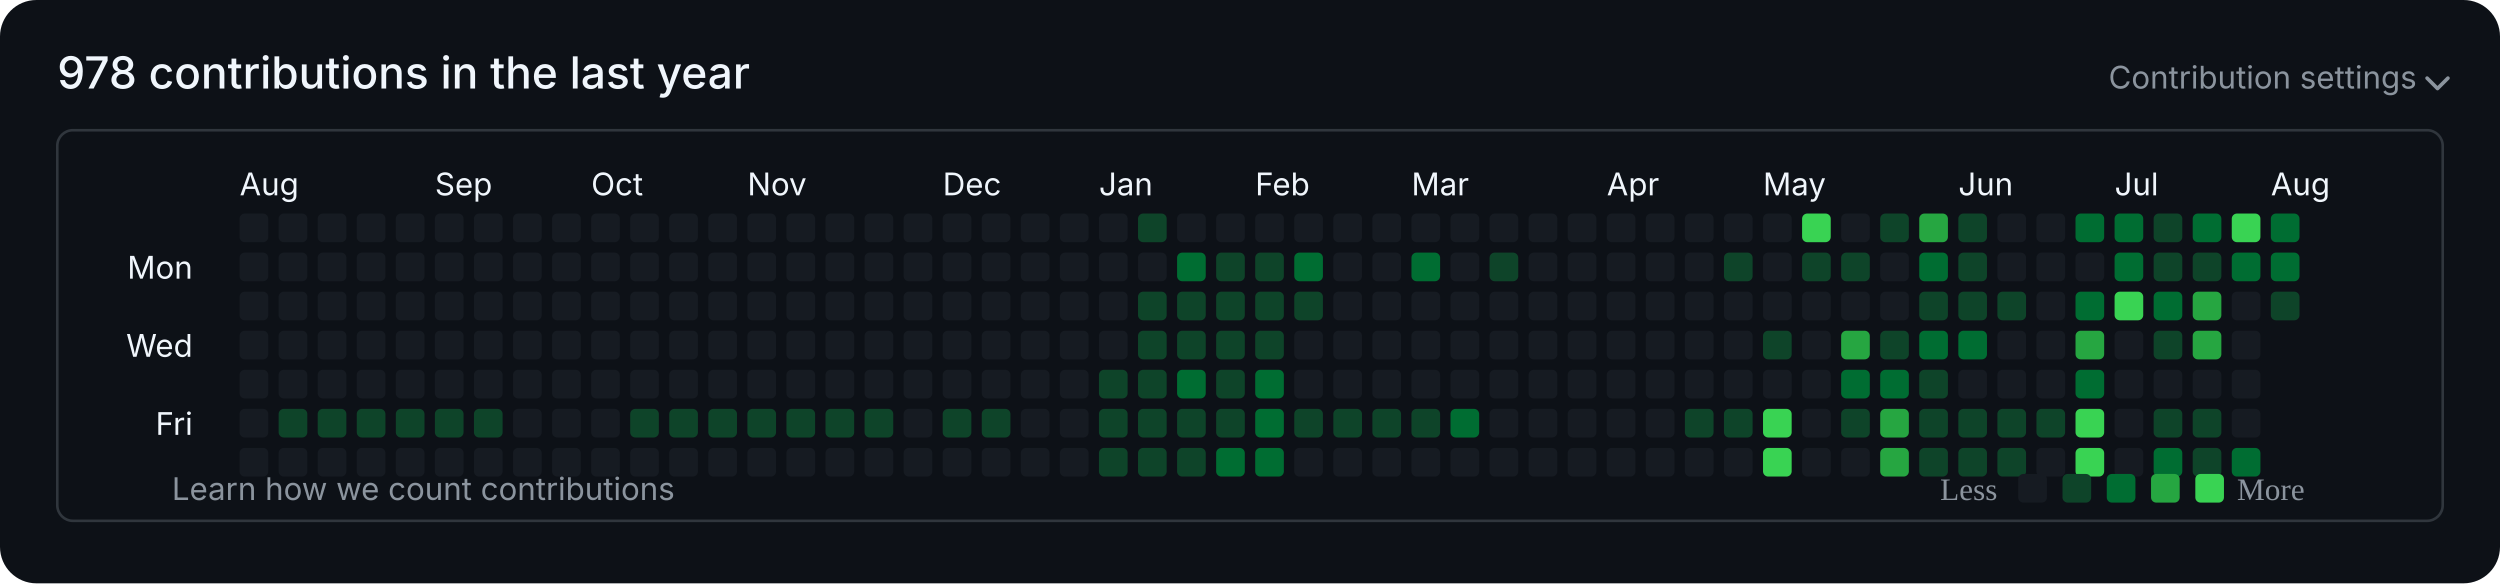
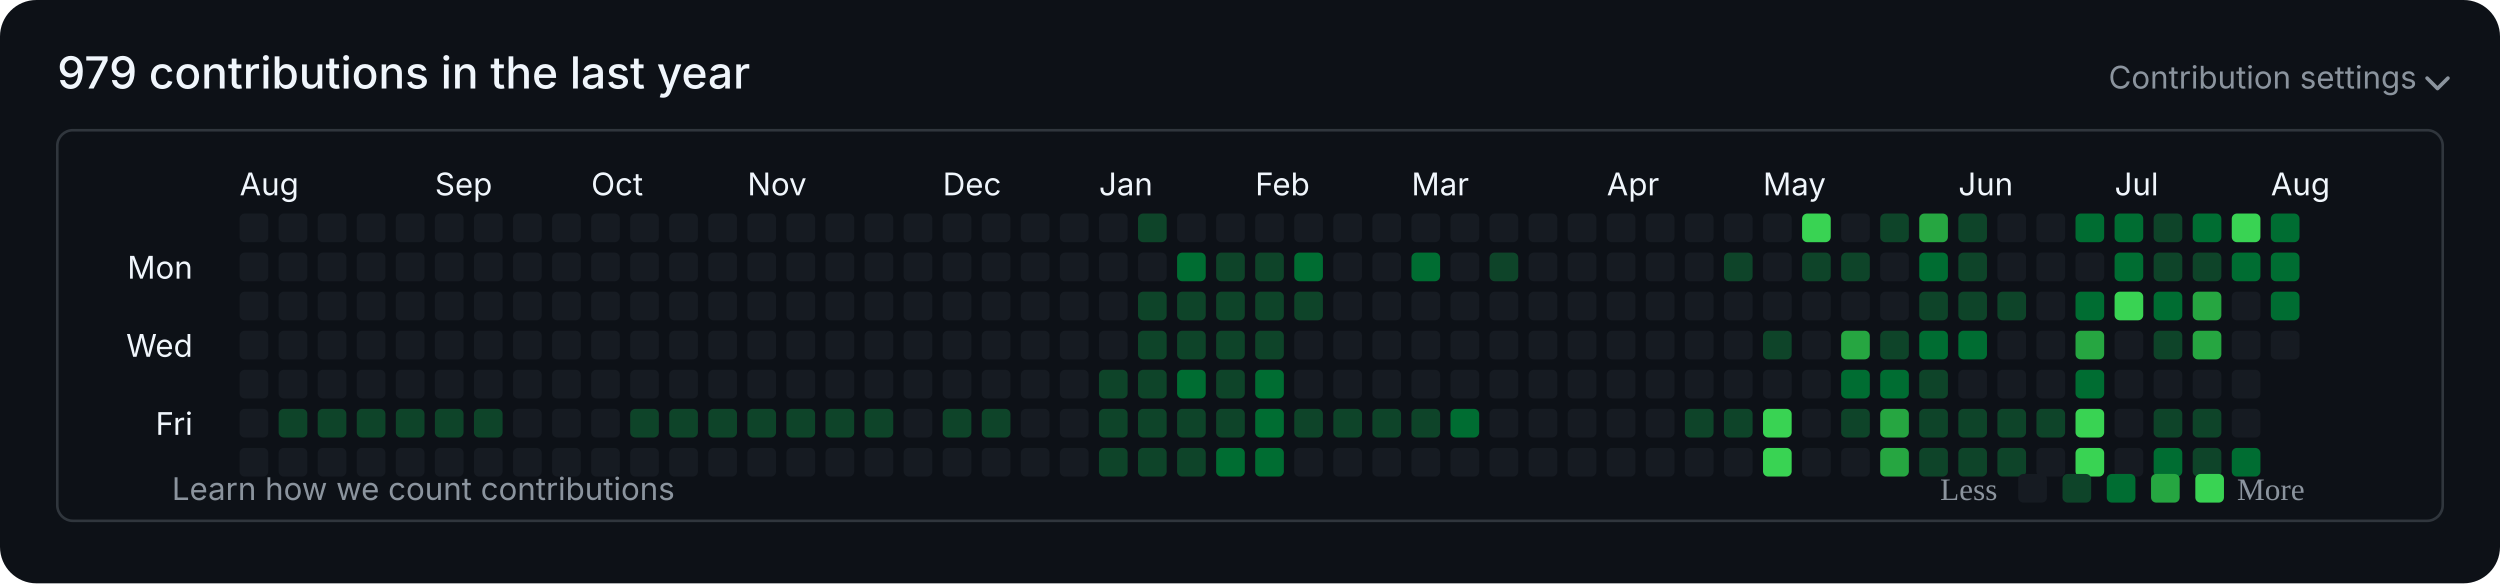
<svg xmlns="http://www.w3.org/2000/svg" width="1200" height="280" viewBox="0 0 960 224" fill="none" role="img" aria-label="AleksZyro GitHub contribution calendar">
  <style>
    .title { font: 500 17px -apple-system, BlinkMacSystemFont, 'Segoe UI', sans-serif; fill: #f0f6fc; }
    .month-label, .weekday-label, .legend, .hint { font: 400 12px -apple-system, BlinkMacSystemFont, 'Segoe UI', sans-serif; fill: #f0f6fc; }
    .hint, .legend-muted { fill: #8b949e; }
    .day-cell { shape-rendering: geometricPrecision; }
  </style>
  <rect width="960" height="224" rx="14" fill="#0d1117" />
-   <text x="22" y="34" class="title">978 contributions in the last year</text>
+   <text x="22" y="34" class="title">979 contributions in the last year</text>
  <text x="928" y="34" class="hint" text-anchor="end">Contribution settings</text>
  <path d="M 932 30 l 4 4 l 4 -4" stroke="#8b949e" stroke-width="1.4" fill="none" stroke-linecap="round" stroke-linejoin="round" />
  <rect x="22" y="50" width="916" height="150" rx="6" fill="none" stroke="#30363d" />
  <text x="92" y="75" class="month-label">Aug</text>
  <text x="167" y="75" class="month-label">Sep</text>
  <text x="227" y="75" class="month-label">Oct</text>
  <text x="287" y="75" class="month-label">Nov</text>
  <text x="362" y="75" class="month-label">Dec</text>
  <text x="422" y="75" class="month-label">Jan</text>
  <text x="482" y="75" class="month-label">Feb</text>
  <text x="542" y="75" class="month-label">Mar</text>
  <text x="617" y="75" class="month-label">Apr</text>
  <text x="677" y="75" class="month-label">May</text>
  <text x="752" y="75" class="month-label">Jun</text>
  <text x="812" y="75" class="month-label">Jul</text>
  <text x="872" y="75" class="month-label">Aug</text>
  <text x="74" y="107" class="weekday-label" text-anchor="end">Mon</text>
  <text x="74" y="137" class="weekday-label" text-anchor="end">Wed</text>
  <text x="74" y="167" class="weekday-label" text-anchor="end">Fri</text>
  <rect class="day-cell" x="92" y="82" width="11" height="11" rx="2" fill="#161b22" />
  <rect class="day-cell" x="92" y="97" width="11" height="11" rx="2" fill="#161b22" />
  <rect class="day-cell" x="92" y="112" width="11" height="11" rx="2" fill="#161b22" />
  <rect class="day-cell" x="92" y="127" width="11" height="11" rx="2" fill="#161b22" />
  <rect class="day-cell" x="92" y="142" width="11" height="11" rx="2" fill="#161b22" />
  <rect class="day-cell" x="92" y="157" width="11" height="11" rx="2" fill="#161b22" />
  <rect class="day-cell" x="92" y="172" width="11" height="11" rx="2" fill="#161b22" />
  <rect class="day-cell" x="107" y="82" width="11" height="11" rx="2" fill="#161b22" />
  <rect class="day-cell" x="107" y="97" width="11" height="11" rx="2" fill="#161b22" />
  <rect class="day-cell" x="107" y="112" width="11" height="11" rx="2" fill="#161b22" />
  <rect class="day-cell" x="107" y="127" width="11" height="11" rx="2" fill="#161b22" />
  <rect class="day-cell" x="107" y="142" width="11" height="11" rx="2" fill="#161b22" />
  <rect class="day-cell" x="107" y="157" width="11" height="11" rx="2" fill="#0e4429" />
  <rect class="day-cell" x="107" y="172" width="11" height="11" rx="2" fill="#161b22" />
  <rect class="day-cell" x="122" y="82" width="11" height="11" rx="2" fill="#161b22" />
  <rect class="day-cell" x="122" y="97" width="11" height="11" rx="2" fill="#161b22" />
  <rect class="day-cell" x="122" y="112" width="11" height="11" rx="2" fill="#161b22" />
  <rect class="day-cell" x="122" y="127" width="11" height="11" rx="2" fill="#161b22" />
  <rect class="day-cell" x="122" y="142" width="11" height="11" rx="2" fill="#161b22" />
  <rect class="day-cell" x="122" y="157" width="11" height="11" rx="2" fill="#0e4429" />
  <rect class="day-cell" x="122" y="172" width="11" height="11" rx="2" fill="#161b22" />
  <rect class="day-cell" x="137" y="82" width="11" height="11" rx="2" fill="#161b22" />
  <rect class="day-cell" x="137" y="97" width="11" height="11" rx="2" fill="#161b22" />
  <rect class="day-cell" x="137" y="112" width="11" height="11" rx="2" fill="#161b22" />
  <rect class="day-cell" x="137" y="127" width="11" height="11" rx="2" fill="#161b22" />
  <rect class="day-cell" x="137" y="142" width="11" height="11" rx="2" fill="#161b22" />
  <rect class="day-cell" x="137" y="157" width="11" height="11" rx="2" fill="#0e4429" />
  <rect class="day-cell" x="137" y="172" width="11" height="11" rx="2" fill="#161b22" />
  <rect class="day-cell" x="152" y="82" width="11" height="11" rx="2" fill="#161b22" />
  <rect class="day-cell" x="152" y="97" width="11" height="11" rx="2" fill="#161b22" />
  <rect class="day-cell" x="152" y="112" width="11" height="11" rx="2" fill="#161b22" />
  <rect class="day-cell" x="152" y="127" width="11" height="11" rx="2" fill="#161b22" />
  <rect class="day-cell" x="152" y="142" width="11" height="11" rx="2" fill="#161b22" />
  <rect class="day-cell" x="152" y="157" width="11" height="11" rx="2" fill="#0e4429" />
  <rect class="day-cell" x="152" y="172" width="11" height="11" rx="2" fill="#161b22" />
  <rect class="day-cell" x="167" y="82" width="11" height="11" rx="2" fill="#161b22" />
  <rect class="day-cell" x="167" y="97" width="11" height="11" rx="2" fill="#161b22" />
  <rect class="day-cell" x="167" y="112" width="11" height="11" rx="2" fill="#161b22" />
  <rect class="day-cell" x="167" y="127" width="11" height="11" rx="2" fill="#161b22" />
  <rect class="day-cell" x="167" y="142" width="11" height="11" rx="2" fill="#161b22" />
  <rect class="day-cell" x="167" y="157" width="11" height="11" rx="2" fill="#0e4429" />
  <rect class="day-cell" x="167" y="172" width="11" height="11" rx="2" fill="#161b22" />
  <rect class="day-cell" x="182" y="82" width="11" height="11" rx="2" fill="#161b22" />
  <rect class="day-cell" x="182" y="97" width="11" height="11" rx="2" fill="#161b22" />
  <rect class="day-cell" x="182" y="112" width="11" height="11" rx="2" fill="#161b22" />
  <rect class="day-cell" x="182" y="127" width="11" height="11" rx="2" fill="#161b22" />
  <rect class="day-cell" x="182" y="142" width="11" height="11" rx="2" fill="#161b22" />
  <rect class="day-cell" x="182" y="157" width="11" height="11" rx="2" fill="#0e4429" />
  <rect class="day-cell" x="182" y="172" width="11" height="11" rx="2" fill="#161b22" />
  <rect class="day-cell" x="197" y="82" width="11" height="11" rx="2" fill="#161b22" />
  <rect class="day-cell" x="197" y="97" width="11" height="11" rx="2" fill="#161b22" />
  <rect class="day-cell" x="197" y="112" width="11" height="11" rx="2" fill="#161b22" />
  <rect class="day-cell" x="197" y="127" width="11" height="11" rx="2" fill="#161b22" />
  <rect class="day-cell" x="197" y="142" width="11" height="11" rx="2" fill="#161b22" />
  <rect class="day-cell" x="197" y="157" width="11" height="11" rx="2" fill="#161b22" />
  <rect class="day-cell" x="197" y="172" width="11" height="11" rx="2" fill="#161b22" />
  <rect class="day-cell" x="212" y="82" width="11" height="11" rx="2" fill="#161b22" />
  <rect class="day-cell" x="212" y="97" width="11" height="11" rx="2" fill="#161b22" />
  <rect class="day-cell" x="212" y="112" width="11" height="11" rx="2" fill="#161b22" />
  <rect class="day-cell" x="212" y="127" width="11" height="11" rx="2" fill="#161b22" />
  <rect class="day-cell" x="212" y="142" width="11" height="11" rx="2" fill="#161b22" />
  <rect class="day-cell" x="212" y="157" width="11" height="11" rx="2" fill="#161b22" />
  <rect class="day-cell" x="212" y="172" width="11" height="11" rx="2" fill="#161b22" />
  <rect class="day-cell" x="227" y="82" width="11" height="11" rx="2" fill="#161b22" />
  <rect class="day-cell" x="227" y="97" width="11" height="11" rx="2" fill="#161b22" />
  <rect class="day-cell" x="227" y="112" width="11" height="11" rx="2" fill="#161b22" />
  <rect class="day-cell" x="227" y="127" width="11" height="11" rx="2" fill="#161b22" />
  <rect class="day-cell" x="227" y="142" width="11" height="11" rx="2" fill="#161b22" />
  <rect class="day-cell" x="227" y="157" width="11" height="11" rx="2" fill="#161b22" />
  <rect class="day-cell" x="227" y="172" width="11" height="11" rx="2" fill="#161b22" />
  <rect class="day-cell" x="242" y="82" width="11" height="11" rx="2" fill="#161b22" />
  <rect class="day-cell" x="242" y="97" width="11" height="11" rx="2" fill="#161b22" />
  <rect class="day-cell" x="242" y="112" width="11" height="11" rx="2" fill="#161b22" />
  <rect class="day-cell" x="242" y="127" width="11" height="11" rx="2" fill="#161b22" />
  <rect class="day-cell" x="242" y="142" width="11" height="11" rx="2" fill="#161b22" />
  <rect class="day-cell" x="242" y="157" width="11" height="11" rx="2" fill="#0e4429" />
  <rect class="day-cell" x="242" y="172" width="11" height="11" rx="2" fill="#161b22" />
  <rect class="day-cell" x="257" y="82" width="11" height="11" rx="2" fill="#161b22" />
  <rect class="day-cell" x="257" y="97" width="11" height="11" rx="2" fill="#161b22" />
  <rect class="day-cell" x="257" y="112" width="11" height="11" rx="2" fill="#161b22" />
  <rect class="day-cell" x="257" y="127" width="11" height="11" rx="2" fill="#161b22" />
  <rect class="day-cell" x="257" y="142" width="11" height="11" rx="2" fill="#161b22" />
  <rect class="day-cell" x="257" y="157" width="11" height="11" rx="2" fill="#0e4429" />
  <rect class="day-cell" x="257" y="172" width="11" height="11" rx="2" fill="#161b22" />
  <rect class="day-cell" x="272" y="82" width="11" height="11" rx="2" fill="#161b22" />
  <rect class="day-cell" x="272" y="97" width="11" height="11" rx="2" fill="#161b22" />
  <rect class="day-cell" x="272" y="112" width="11" height="11" rx="2" fill="#161b22" />
  <rect class="day-cell" x="272" y="127" width="11" height="11" rx="2" fill="#161b22" />
  <rect class="day-cell" x="272" y="142" width="11" height="11" rx="2" fill="#161b22" />
  <rect class="day-cell" x="272" y="157" width="11" height="11" rx="2" fill="#0e4429" />
  <rect class="day-cell" x="272" y="172" width="11" height="11" rx="2" fill="#161b22" />
  <rect class="day-cell" x="287" y="82" width="11" height="11" rx="2" fill="#161b22" />
  <rect class="day-cell" x="287" y="97" width="11" height="11" rx="2" fill="#161b22" />
  <rect class="day-cell" x="287" y="112" width="11" height="11" rx="2" fill="#161b22" />
  <rect class="day-cell" x="287" y="127" width="11" height="11" rx="2" fill="#161b22" />
  <rect class="day-cell" x="287" y="142" width="11" height="11" rx="2" fill="#161b22" />
  <rect class="day-cell" x="287" y="157" width="11" height="11" rx="2" fill="#0e4429" />
  <rect class="day-cell" x="287" y="172" width="11" height="11" rx="2" fill="#161b22" />
  <rect class="day-cell" x="302" y="82" width="11" height="11" rx="2" fill="#161b22" />
  <rect class="day-cell" x="302" y="97" width="11" height="11" rx="2" fill="#161b22" />
  <rect class="day-cell" x="302" y="112" width="11" height="11" rx="2" fill="#161b22" />
  <rect class="day-cell" x="302" y="127" width="11" height="11" rx="2" fill="#161b22" />
  <rect class="day-cell" x="302" y="142" width="11" height="11" rx="2" fill="#161b22" />
  <rect class="day-cell" x="302" y="157" width="11" height="11" rx="2" fill="#0e4429" />
  <rect class="day-cell" x="302" y="172" width="11" height="11" rx="2" fill="#161b22" />
  <rect class="day-cell" x="317" y="82" width="11" height="11" rx="2" fill="#161b22" />
  <rect class="day-cell" x="317" y="97" width="11" height="11" rx="2" fill="#161b22" />
  <rect class="day-cell" x="317" y="112" width="11" height="11" rx="2" fill="#161b22" />
  <rect class="day-cell" x="317" y="127" width="11" height="11" rx="2" fill="#161b22" />
  <rect class="day-cell" x="317" y="142" width="11" height="11" rx="2" fill="#161b22" />
  <rect class="day-cell" x="317" y="157" width="11" height="11" rx="2" fill="#0e4429" />
  <rect class="day-cell" x="317" y="172" width="11" height="11" rx="2" fill="#161b22" />
  <rect class="day-cell" x="332" y="82" width="11" height="11" rx="2" fill="#161b22" />
  <rect class="day-cell" x="332" y="97" width="11" height="11" rx="2" fill="#161b22" />
  <rect class="day-cell" x="332" y="112" width="11" height="11" rx="2" fill="#161b22" />
  <rect class="day-cell" x="332" y="127" width="11" height="11" rx="2" fill="#161b22" />
  <rect class="day-cell" x="332" y="142" width="11" height="11" rx="2" fill="#161b22" />
  <rect class="day-cell" x="332" y="157" width="11" height="11" rx="2" fill="#0e4429" />
  <rect class="day-cell" x="332" y="172" width="11" height="11" rx="2" fill="#161b22" />
  <rect class="day-cell" x="347" y="82" width="11" height="11" rx="2" fill="#161b22" />
  <rect class="day-cell" x="347" y="97" width="11" height="11" rx="2" fill="#161b22" />
  <rect class="day-cell" x="347" y="112" width="11" height="11" rx="2" fill="#161b22" />
  <rect class="day-cell" x="347" y="127" width="11" height="11" rx="2" fill="#161b22" />
  <rect class="day-cell" x="347" y="142" width="11" height="11" rx="2" fill="#161b22" />
  <rect class="day-cell" x="347" y="157" width="11" height="11" rx="2" fill="#161b22" />
  <rect class="day-cell" x="347" y="172" width="11" height="11" rx="2" fill="#161b22" />
  <rect class="day-cell" x="362" y="82" width="11" height="11" rx="2" fill="#161b22" />
  <rect class="day-cell" x="362" y="97" width="11" height="11" rx="2" fill="#161b22" />
  <rect class="day-cell" x="362" y="112" width="11" height="11" rx="2" fill="#161b22" />
  <rect class="day-cell" x="362" y="127" width="11" height="11" rx="2" fill="#161b22" />
  <rect class="day-cell" x="362" y="142" width="11" height="11" rx="2" fill="#161b22" />
  <rect class="day-cell" x="362" y="157" width="11" height="11" rx="2" fill="#0e4429" />
  <rect class="day-cell" x="362" y="172" width="11" height="11" rx="2" fill="#161b22" />
  <rect class="day-cell" x="377" y="82" width="11" height="11" rx="2" fill="#161b22" />
  <rect class="day-cell" x="377" y="97" width="11" height="11" rx="2" fill="#161b22" />
  <rect class="day-cell" x="377" y="112" width="11" height="11" rx="2" fill="#161b22" />
  <rect class="day-cell" x="377" y="127" width="11" height="11" rx="2" fill="#161b22" />
  <rect class="day-cell" x="377" y="142" width="11" height="11" rx="2" fill="#161b22" />
  <rect class="day-cell" x="377" y="157" width="11" height="11" rx="2" fill="#0e4429" />
  <rect class="day-cell" x="377" y="172" width="11" height="11" rx="2" fill="#161b22" />
  <rect class="day-cell" x="392" y="82" width="11" height="11" rx="2" fill="#161b22" />
  <rect class="day-cell" x="392" y="97" width="11" height="11" rx="2" fill="#161b22" />
  <rect class="day-cell" x="392" y="112" width="11" height="11" rx="2" fill="#161b22" />
  <rect class="day-cell" x="392" y="127" width="11" height="11" rx="2" fill="#161b22" />
  <rect class="day-cell" x="392" y="142" width="11" height="11" rx="2" fill="#161b22" />
  <rect class="day-cell" x="392" y="157" width="11" height="11" rx="2" fill="#161b22" />
  <rect class="day-cell" x="392" y="172" width="11" height="11" rx="2" fill="#161b22" />
  <rect class="day-cell" x="407" y="82" width="11" height="11" rx="2" fill="#161b22" />
  <rect class="day-cell" x="407" y="97" width="11" height="11" rx="2" fill="#161b22" />
  <rect class="day-cell" x="407" y="112" width="11" height="11" rx="2" fill="#161b22" />
  <rect class="day-cell" x="407" y="127" width="11" height="11" rx="2" fill="#161b22" />
  <rect class="day-cell" x="407" y="142" width="11" height="11" rx="2" fill="#161b22" />
  <rect class="day-cell" x="407" y="157" width="11" height="11" rx="2" fill="#161b22" />
  <rect class="day-cell" x="407" y="172" width="11" height="11" rx="2" fill="#161b22" />
  <rect class="day-cell" x="422" y="82" width="11" height="11" rx="2" fill="#161b22" />
  <rect class="day-cell" x="422" y="97" width="11" height="11" rx="2" fill="#161b22" />
  <rect class="day-cell" x="422" y="112" width="11" height="11" rx="2" fill="#161b22" />
  <rect class="day-cell" x="422" y="127" width="11" height="11" rx="2" fill="#161b22" />
  <rect class="day-cell" x="422" y="142" width="11" height="11" rx="2" fill="#0e4429" />
  <rect class="day-cell" x="422" y="157" width="11" height="11" rx="2" fill="#0e4429" />
  <rect class="day-cell" x="422" y="172" width="11" height="11" rx="2" fill="#0e4429" />
  <rect class="day-cell" x="437" y="82" width="11" height="11" rx="2" fill="#0e4429" />
  <rect class="day-cell" x="437" y="97" width="11" height="11" rx="2" fill="#161b22" />
  <rect class="day-cell" x="437" y="112" width="11" height="11" rx="2" fill="#0e4429" />
  <rect class="day-cell" x="437" y="127" width="11" height="11" rx="2" fill="#0e4429" />
  <rect class="day-cell" x="437" y="142" width="11" height="11" rx="2" fill="#0e4429" />
  <rect class="day-cell" x="437" y="157" width="11" height="11" rx="2" fill="#0e4429" />
  <rect class="day-cell" x="437" y="172" width="11" height="11" rx="2" fill="#0e4429" />
  <rect class="day-cell" x="452" y="82" width="11" height="11" rx="2" fill="#161b22" />
  <rect class="day-cell" x="452" y="97" width="11" height="11" rx="2" fill="#006d32" />
  <rect class="day-cell" x="452" y="112" width="11" height="11" rx="2" fill="#0e4429" />
  <rect class="day-cell" x="452" y="127" width="11" height="11" rx="2" fill="#0e4429" />
  <rect class="day-cell" x="452" y="142" width="11" height="11" rx="2" fill="#006d32" />
  <rect class="day-cell" x="452" y="157" width="11" height="11" rx="2" fill="#0e4429" />
  <rect class="day-cell" x="452" y="172" width="11" height="11" rx="2" fill="#0e4429" />
  <rect class="day-cell" x="467" y="82" width="11" height="11" rx="2" fill="#161b22" />
  <rect class="day-cell" x="467" y="97" width="11" height="11" rx="2" fill="#0e4429" />
  <rect class="day-cell" x="467" y="112" width="11" height="11" rx="2" fill="#0e4429" />
  <rect class="day-cell" x="467" y="127" width="11" height="11" rx="2" fill="#0e4429" />
  <rect class="day-cell" x="467" y="142" width="11" height="11" rx="2" fill="#0e4429" />
  <rect class="day-cell" x="467" y="157" width="11" height="11" rx="2" fill="#0e4429" />
  <rect class="day-cell" x="467" y="172" width="11" height="11" rx="2" fill="#006d32" />
  <rect class="day-cell" x="482" y="82" width="11" height="11" rx="2" fill="#161b22" />
  <rect class="day-cell" x="482" y="97" width="11" height="11" rx="2" fill="#0e4429" />
  <rect class="day-cell" x="482" y="112" width="11" height="11" rx="2" fill="#0e4429" />
  <rect class="day-cell" x="482" y="127" width="11" height="11" rx="2" fill="#0e4429" />
  <rect class="day-cell" x="482" y="142" width="11" height="11" rx="2" fill="#006d32" />
  <rect class="day-cell" x="482" y="157" width="11" height="11" rx="2" fill="#006d32" />
  <rect class="day-cell" x="482" y="172" width="11" height="11" rx="2" fill="#006d32" />
  <rect class="day-cell" x="497" y="82" width="11" height="11" rx="2" fill="#161b22" />
  <rect class="day-cell" x="497" y="97" width="11" height="11" rx="2" fill="#006d32" />
  <rect class="day-cell" x="497" y="112" width="11" height="11" rx="2" fill="#0e4429" />
  <rect class="day-cell" x="497" y="127" width="11" height="11" rx="2" fill="#161b22" />
  <rect class="day-cell" x="497" y="142" width="11" height="11" rx="2" fill="#161b22" />
  <rect class="day-cell" x="497" y="157" width="11" height="11" rx="2" fill="#0e4429" />
  <rect class="day-cell" x="497" y="172" width="11" height="11" rx="2" fill="#161b22" />
  <rect class="day-cell" x="512" y="82" width="11" height="11" rx="2" fill="#161b22" />
  <rect class="day-cell" x="512" y="97" width="11" height="11" rx="2" fill="#161b22" />
  <rect class="day-cell" x="512" y="112" width="11" height="11" rx="2" fill="#161b22" />
  <rect class="day-cell" x="512" y="127" width="11" height="11" rx="2" fill="#161b22" />
  <rect class="day-cell" x="512" y="142" width="11" height="11" rx="2" fill="#161b22" />
  <rect class="day-cell" x="512" y="157" width="11" height="11" rx="2" fill="#0e4429" />
  <rect class="day-cell" x="512" y="172" width="11" height="11" rx="2" fill="#161b22" />
  <rect class="day-cell" x="527" y="82" width="11" height="11" rx="2" fill="#161b22" />
  <rect class="day-cell" x="527" y="97" width="11" height="11" rx="2" fill="#161b22" />
  <rect class="day-cell" x="527" y="112" width="11" height="11" rx="2" fill="#161b22" />
  <rect class="day-cell" x="527" y="127" width="11" height="11" rx="2" fill="#161b22" />
  <rect class="day-cell" x="527" y="142" width="11" height="11" rx="2" fill="#161b22" />
  <rect class="day-cell" x="527" y="157" width="11" height="11" rx="2" fill="#0e4429" />
  <rect class="day-cell" x="527" y="172" width="11" height="11" rx="2" fill="#161b22" />
  <rect class="day-cell" x="542" y="82" width="11" height="11" rx="2" fill="#161b22" />
  <rect class="day-cell" x="542" y="97" width="11" height="11" rx="2" fill="#006d32" />
  <rect class="day-cell" x="542" y="112" width="11" height="11" rx="2" fill="#161b22" />
  <rect class="day-cell" x="542" y="127" width="11" height="11" rx="2" fill="#161b22" />
  <rect class="day-cell" x="542" y="142" width="11" height="11" rx="2" fill="#161b22" />
  <rect class="day-cell" x="542" y="157" width="11" height="11" rx="2" fill="#0e4429" />
  <rect class="day-cell" x="542" y="172" width="11" height="11" rx="2" fill="#161b22" />
  <rect class="day-cell" x="557" y="82" width="11" height="11" rx="2" fill="#161b22" />
  <rect class="day-cell" x="557" y="97" width="11" height="11" rx="2" fill="#161b22" />
  <rect class="day-cell" x="557" y="112" width="11" height="11" rx="2" fill="#161b22" />
  <rect class="day-cell" x="557" y="127" width="11" height="11" rx="2" fill="#161b22" />
  <rect class="day-cell" x="557" y="142" width="11" height="11" rx="2" fill="#161b22" />
  <rect class="day-cell" x="557" y="157" width="11" height="11" rx="2" fill="#006d32" />
  <rect class="day-cell" x="557" y="172" width="11" height="11" rx="2" fill="#161b22" />
  <rect class="day-cell" x="572" y="82" width="11" height="11" rx="2" fill="#161b22" />
  <rect class="day-cell" x="572" y="97" width="11" height="11" rx="2" fill="#0e4429" />
  <rect class="day-cell" x="572" y="112" width="11" height="11" rx="2" fill="#161b22" />
  <rect class="day-cell" x="572" y="127" width="11" height="11" rx="2" fill="#161b22" />
  <rect class="day-cell" x="572" y="142" width="11" height="11" rx="2" fill="#161b22" />
  <rect class="day-cell" x="572" y="157" width="11" height="11" rx="2" fill="#161b22" />
  <rect class="day-cell" x="572" y="172" width="11" height="11" rx="2" fill="#161b22" />
  <rect class="day-cell" x="587" y="82" width="11" height="11" rx="2" fill="#161b22" />
  <rect class="day-cell" x="587" y="97" width="11" height="11" rx="2" fill="#161b22" />
  <rect class="day-cell" x="587" y="112" width="11" height="11" rx="2" fill="#161b22" />
  <rect class="day-cell" x="587" y="127" width="11" height="11" rx="2" fill="#161b22" />
  <rect class="day-cell" x="587" y="142" width="11" height="11" rx="2" fill="#161b22" />
  <rect class="day-cell" x="587" y="157" width="11" height="11" rx="2" fill="#161b22" />
  <rect class="day-cell" x="587" y="172" width="11" height="11" rx="2" fill="#161b22" />
  <rect class="day-cell" x="602" y="82" width="11" height="11" rx="2" fill="#161b22" />
  <rect class="day-cell" x="602" y="97" width="11" height="11" rx="2" fill="#161b22" />
  <rect class="day-cell" x="602" y="112" width="11" height="11" rx="2" fill="#161b22" />
  <rect class="day-cell" x="602" y="127" width="11" height="11" rx="2" fill="#161b22" />
  <rect class="day-cell" x="602" y="142" width="11" height="11" rx="2" fill="#161b22" />
  <rect class="day-cell" x="602" y="157" width="11" height="11" rx="2" fill="#161b22" />
  <rect class="day-cell" x="602" y="172" width="11" height="11" rx="2" fill="#161b22" />
  <rect class="day-cell" x="617" y="82" width="11" height="11" rx="2" fill="#161b22" />
  <rect class="day-cell" x="617" y="97" width="11" height="11" rx="2" fill="#161b22" />
  <rect class="day-cell" x="617" y="112" width="11" height="11" rx="2" fill="#161b22" />
  <rect class="day-cell" x="617" y="127" width="11" height="11" rx="2" fill="#161b22" />
  <rect class="day-cell" x="617" y="142" width="11" height="11" rx="2" fill="#161b22" />
  <rect class="day-cell" x="617" y="157" width="11" height="11" rx="2" fill="#161b22" />
  <rect class="day-cell" x="617" y="172" width="11" height="11" rx="2" fill="#161b22" />
  <rect class="day-cell" x="632" y="82" width="11" height="11" rx="2" fill="#161b22" />
  <rect class="day-cell" x="632" y="97" width="11" height="11" rx="2" fill="#161b22" />
  <rect class="day-cell" x="632" y="112" width="11" height="11" rx="2" fill="#161b22" />
  <rect class="day-cell" x="632" y="127" width="11" height="11" rx="2" fill="#161b22" />
  <rect class="day-cell" x="632" y="142" width="11" height="11" rx="2" fill="#161b22" />
  <rect class="day-cell" x="632" y="157" width="11" height="11" rx="2" fill="#161b22" />
  <rect class="day-cell" x="632" y="172" width="11" height="11" rx="2" fill="#161b22" />
  <rect class="day-cell" x="647" y="82" width="11" height="11" rx="2" fill="#161b22" />
  <rect class="day-cell" x="647" y="97" width="11" height="11" rx="2" fill="#161b22" />
  <rect class="day-cell" x="647" y="112" width="11" height="11" rx="2" fill="#161b22" />
  <rect class="day-cell" x="647" y="127" width="11" height="11" rx="2" fill="#161b22" />
  <rect class="day-cell" x="647" y="142" width="11" height="11" rx="2" fill="#161b22" />
  <rect class="day-cell" x="647" y="157" width="11" height="11" rx="2" fill="#0e4429" />
  <rect class="day-cell" x="647" y="172" width="11" height="11" rx="2" fill="#161b22" />
  <rect class="day-cell" x="662" y="82" width="11" height="11" rx="2" fill="#161b22" />
  <rect class="day-cell" x="662" y="97" width="11" height="11" rx="2" fill="#0e4429" />
  <rect class="day-cell" x="662" y="112" width="11" height="11" rx="2" fill="#161b22" />
  <rect class="day-cell" x="662" y="127" width="11" height="11" rx="2" fill="#161b22" />
  <rect class="day-cell" x="662" y="142" width="11" height="11" rx="2" fill="#161b22" />
  <rect class="day-cell" x="662" y="157" width="11" height="11" rx="2" fill="#0e4429" />
  <rect class="day-cell" x="662" y="172" width="11" height="11" rx="2" fill="#161b22" />
  <rect class="day-cell" x="677" y="82" width="11" height="11" rx="2" fill="#161b22" />
  <rect class="day-cell" x="677" y="97" width="11" height="11" rx="2" fill="#161b22" />
  <rect class="day-cell" x="677" y="112" width="11" height="11" rx="2" fill="#161b22" />
  <rect class="day-cell" x="677" y="127" width="11" height="11" rx="2" fill="#0e4429" />
  <rect class="day-cell" x="677" y="142" width="11" height="11" rx="2" fill="#161b22" />
  <rect class="day-cell" x="677" y="157" width="11" height="11" rx="2" fill="#39d353" />
  <rect class="day-cell" x="677" y="172" width="11" height="11" rx="2" fill="#39d353" />
  <rect class="day-cell" x="692" y="82" width="11" height="11" rx="2" fill="#39d353" />
  <rect class="day-cell" x="692" y="97" width="11" height="11" rx="2" fill="#0e4429" />
  <rect class="day-cell" x="692" y="112" width="11" height="11" rx="2" fill="#161b22" />
  <rect class="day-cell" x="692" y="127" width="11" height="11" rx="2" fill="#161b22" />
  <rect class="day-cell" x="692" y="142" width="11" height="11" rx="2" fill="#161b22" />
  <rect class="day-cell" x="692" y="157" width="11" height="11" rx="2" fill="#161b22" />
  <rect class="day-cell" x="692" y="172" width="11" height="11" rx="2" fill="#161b22" />
  <rect class="day-cell" x="707" y="82" width="11" height="11" rx="2" fill="#161b22" />
  <rect class="day-cell" x="707" y="97" width="11" height="11" rx="2" fill="#0e4429" />
  <rect class="day-cell" x="707" y="112" width="11" height="11" rx="2" fill="#161b22" />
  <rect class="day-cell" x="707" y="127" width="11" height="11" rx="2" fill="#26a641" />
  <rect class="day-cell" x="707" y="142" width="11" height="11" rx="2" fill="#006d32" />
  <rect class="day-cell" x="707" y="157" width="11" height="11" rx="2" fill="#0e4429" />
  <rect class="day-cell" x="707" y="172" width="11" height="11" rx="2" fill="#161b22" />
  <rect class="day-cell" x="722" y="82" width="11" height="11" rx="2" fill="#0e4429" />
  <rect class="day-cell" x="722" y="97" width="11" height="11" rx="2" fill="#161b22" />
  <rect class="day-cell" x="722" y="112" width="11" height="11" rx="2" fill="#161b22" />
  <rect class="day-cell" x="722" y="127" width="11" height="11" rx="2" fill="#0e4429" />
  <rect class="day-cell" x="722" y="142" width="11" height="11" rx="2" fill="#006d32" />
  <rect class="day-cell" x="722" y="157" width="11" height="11" rx="2" fill="#26a641" />
  <rect class="day-cell" x="722" y="172" width="11" height="11" rx="2" fill="#26a641" />
  <rect class="day-cell" x="737" y="82" width="11" height="11" rx="2" fill="#26a641" />
  <rect class="day-cell" x="737" y="97" width="11" height="11" rx="2" fill="#006d32" />
  <rect class="day-cell" x="737" y="112" width="11" height="11" rx="2" fill="#0e4429" />
  <rect class="day-cell" x="737" y="127" width="11" height="11" rx="2" fill="#006d32" />
  <rect class="day-cell" x="737" y="142" width="11" height="11" rx="2" fill="#0e4429" />
  <rect class="day-cell" x="737" y="157" width="11" height="11" rx="2" fill="#0e4429" />
  <rect class="day-cell" x="737" y="172" width="11" height="11" rx="2" fill="#0e4429" />
  <rect class="day-cell" x="752" y="82" width="11" height="11" rx="2" fill="#0e4429" />
  <rect class="day-cell" x="752" y="97" width="11" height="11" rx="2" fill="#0e4429" />
  <rect class="day-cell" x="752" y="112" width="11" height="11" rx="2" fill="#0e4429" />
  <rect class="day-cell" x="752" y="127" width="11" height="11" rx="2" fill="#006d32" />
  <rect class="day-cell" x="752" y="142" width="11" height="11" rx="2" fill="#161b22" />
  <rect class="day-cell" x="752" y="157" width="11" height="11" rx="2" fill="#0e4429" />
  <rect class="day-cell" x="752" y="172" width="11" height="11" rx="2" fill="#0e4429" />
  <rect class="day-cell" x="767" y="82" width="11" height="11" rx="2" fill="#161b22" />
  <rect class="day-cell" x="767" y="97" width="11" height="11" rx="2" fill="#161b22" />
  <rect class="day-cell" x="767" y="112" width="11" height="11" rx="2" fill="#0e4429" />
  <rect class="day-cell" x="767" y="127" width="11" height="11" rx="2" fill="#161b22" />
  <rect class="day-cell" x="767" y="142" width="11" height="11" rx="2" fill="#161b22" />
  <rect class="day-cell" x="767" y="157" width="11" height="11" rx="2" fill="#0e4429" />
  <rect class="day-cell" x="767" y="172" width="11" height="11" rx="2" fill="#0e4429" />
  <rect class="day-cell" x="782" y="82" width="11" height="11" rx="2" fill="#161b22" />
  <rect class="day-cell" x="782" y="97" width="11" height="11" rx="2" fill="#161b22" />
  <rect class="day-cell" x="782" y="112" width="11" height="11" rx="2" fill="#161b22" />
  <rect class="day-cell" x="782" y="127" width="11" height="11" rx="2" fill="#161b22" />
  <rect class="day-cell" x="782" y="142" width="11" height="11" rx="2" fill="#161b22" />
  <rect class="day-cell" x="782" y="157" width="11" height="11" rx="2" fill="#0e4429" />
  <rect class="day-cell" x="782" y="172" width="11" height="11" rx="2" fill="#161b22" />
  <rect class="day-cell" x="797" y="82" width="11" height="11" rx="2" fill="#006d32" />
  <rect class="day-cell" x="797" y="97" width="11" height="11" rx="2" fill="#161b22" />
  <rect class="day-cell" x="797" y="112" width="11" height="11" rx="2" fill="#006d32" />
  <rect class="day-cell" x="797" y="127" width="11" height="11" rx="2" fill="#26a641" />
  <rect class="day-cell" x="797" y="142" width="11" height="11" rx="2" fill="#006d32" />
  <rect class="day-cell" x="797" y="157" width="11" height="11" rx="2" fill="#39d353" />
  <rect class="day-cell" x="797" y="172" width="11" height="11" rx="2" fill="#39d353" />
  <rect class="day-cell" x="812" y="82" width="11" height="11" rx="2" fill="#006d32" />
  <rect class="day-cell" x="812" y="97" width="11" height="11" rx="2" fill="#006d32" />
  <rect class="day-cell" x="812" y="112" width="11" height="11" rx="2" fill="#39d353" />
  <rect class="day-cell" x="812" y="127" width="11" height="11" rx="2" fill="#161b22" />
  <rect class="day-cell" x="812" y="142" width="11" height="11" rx="2" fill="#161b22" />
  <rect class="day-cell" x="812" y="157" width="11" height="11" rx="2" fill="#161b22" />
  <rect class="day-cell" x="812" y="172" width="11" height="11" rx="2" fill="#161b22" />
  <rect class="day-cell" x="827" y="82" width="11" height="11" rx="2" fill="#0e4429" />
  <rect class="day-cell" x="827" y="97" width="11" height="11" rx="2" fill="#0e4429" />
  <rect class="day-cell" x="827" y="112" width="11" height="11" rx="2" fill="#006d32" />
  <rect class="day-cell" x="827" y="127" width="11" height="11" rx="2" fill="#0e4429" />
  <rect class="day-cell" x="827" y="142" width="11" height="11" rx="2" fill="#161b22" />
  <rect class="day-cell" x="827" y="157" width="11" height="11" rx="2" fill="#0e4429" />
  <rect class="day-cell" x="827" y="172" width="11" height="11" rx="2" fill="#006d32" />
  <rect class="day-cell" x="842" y="82" width="11" height="11" rx="2" fill="#006d32" />
  <rect class="day-cell" x="842" y="97" width="11" height="11" rx="2" fill="#0e4429" />
  <rect class="day-cell" x="842" y="112" width="11" height="11" rx="2" fill="#26a641" />
  <rect class="day-cell" x="842" y="127" width="11" height="11" rx="2" fill="#26a641" />
  <rect class="day-cell" x="842" y="142" width="11" height="11" rx="2" fill="#161b22" />
  <rect class="day-cell" x="842" y="157" width="11" height="11" rx="2" fill="#0e4429" />
  <rect class="day-cell" x="842" y="172" width="11" height="11" rx="2" fill="#0e4429" />
  <rect class="day-cell" x="857" y="82" width="11" height="11" rx="2" fill="#39d353" />
  <rect class="day-cell" x="857" y="97" width="11" height="11" rx="2" fill="#006d32" />
  <rect class="day-cell" x="857" y="112" width="11" height="11" rx="2" fill="#161b22" />
  <rect class="day-cell" x="857" y="127" width="11" height="11" rx="2" fill="#161b22" />
  <rect class="day-cell" x="857" y="142" width="11" height="11" rx="2" fill="#161b22" />
  <rect class="day-cell" x="857" y="157" width="11" height="11" rx="2" fill="#161b22" />
  <rect class="day-cell" x="857" y="172" width="11" height="11" rx="2" fill="#006d32" />
  <rect class="day-cell" x="872" y="82" width="11" height="11" rx="2" fill="#006d32" />
  <rect class="day-cell" x="872" y="97" width="11" height="11" rx="2" fill="#006d32" />
-   <rect class="day-cell" x="872" y="112" width="11" height="11" rx="2" fill="#0e4429" />
+   <rect class="day-cell" x="872" y="112" width="11" height="11" rx="2" fill="#006d32" />
+   <rect class="day-cell" x="872" y="127" width="11" height="11" rx="2" fill="#161b22" />
  <text x="66" y="192" class="hint">Learn how we count contributions</text>
  <text x="745" y="192" class="legend-muted">Less</text>
  <rect x="775" y="182" width="11" height="11" rx="2" fill="#161b22" />
  <rect x="792" y="182" width="11" height="11" rx="2" fill="#0e4429" />
  <rect x="809" y="182" width="11" height="11" rx="2" fill="#006d32" />
  <rect x="826" y="182" width="11" height="11" rx="2" fill="#26a641" />
  <rect x="843" y="182" width="11" height="11" rx="2" fill="#39d353" />
  <text x="859" y="192" class="legend-muted">More</text>
</svg>
